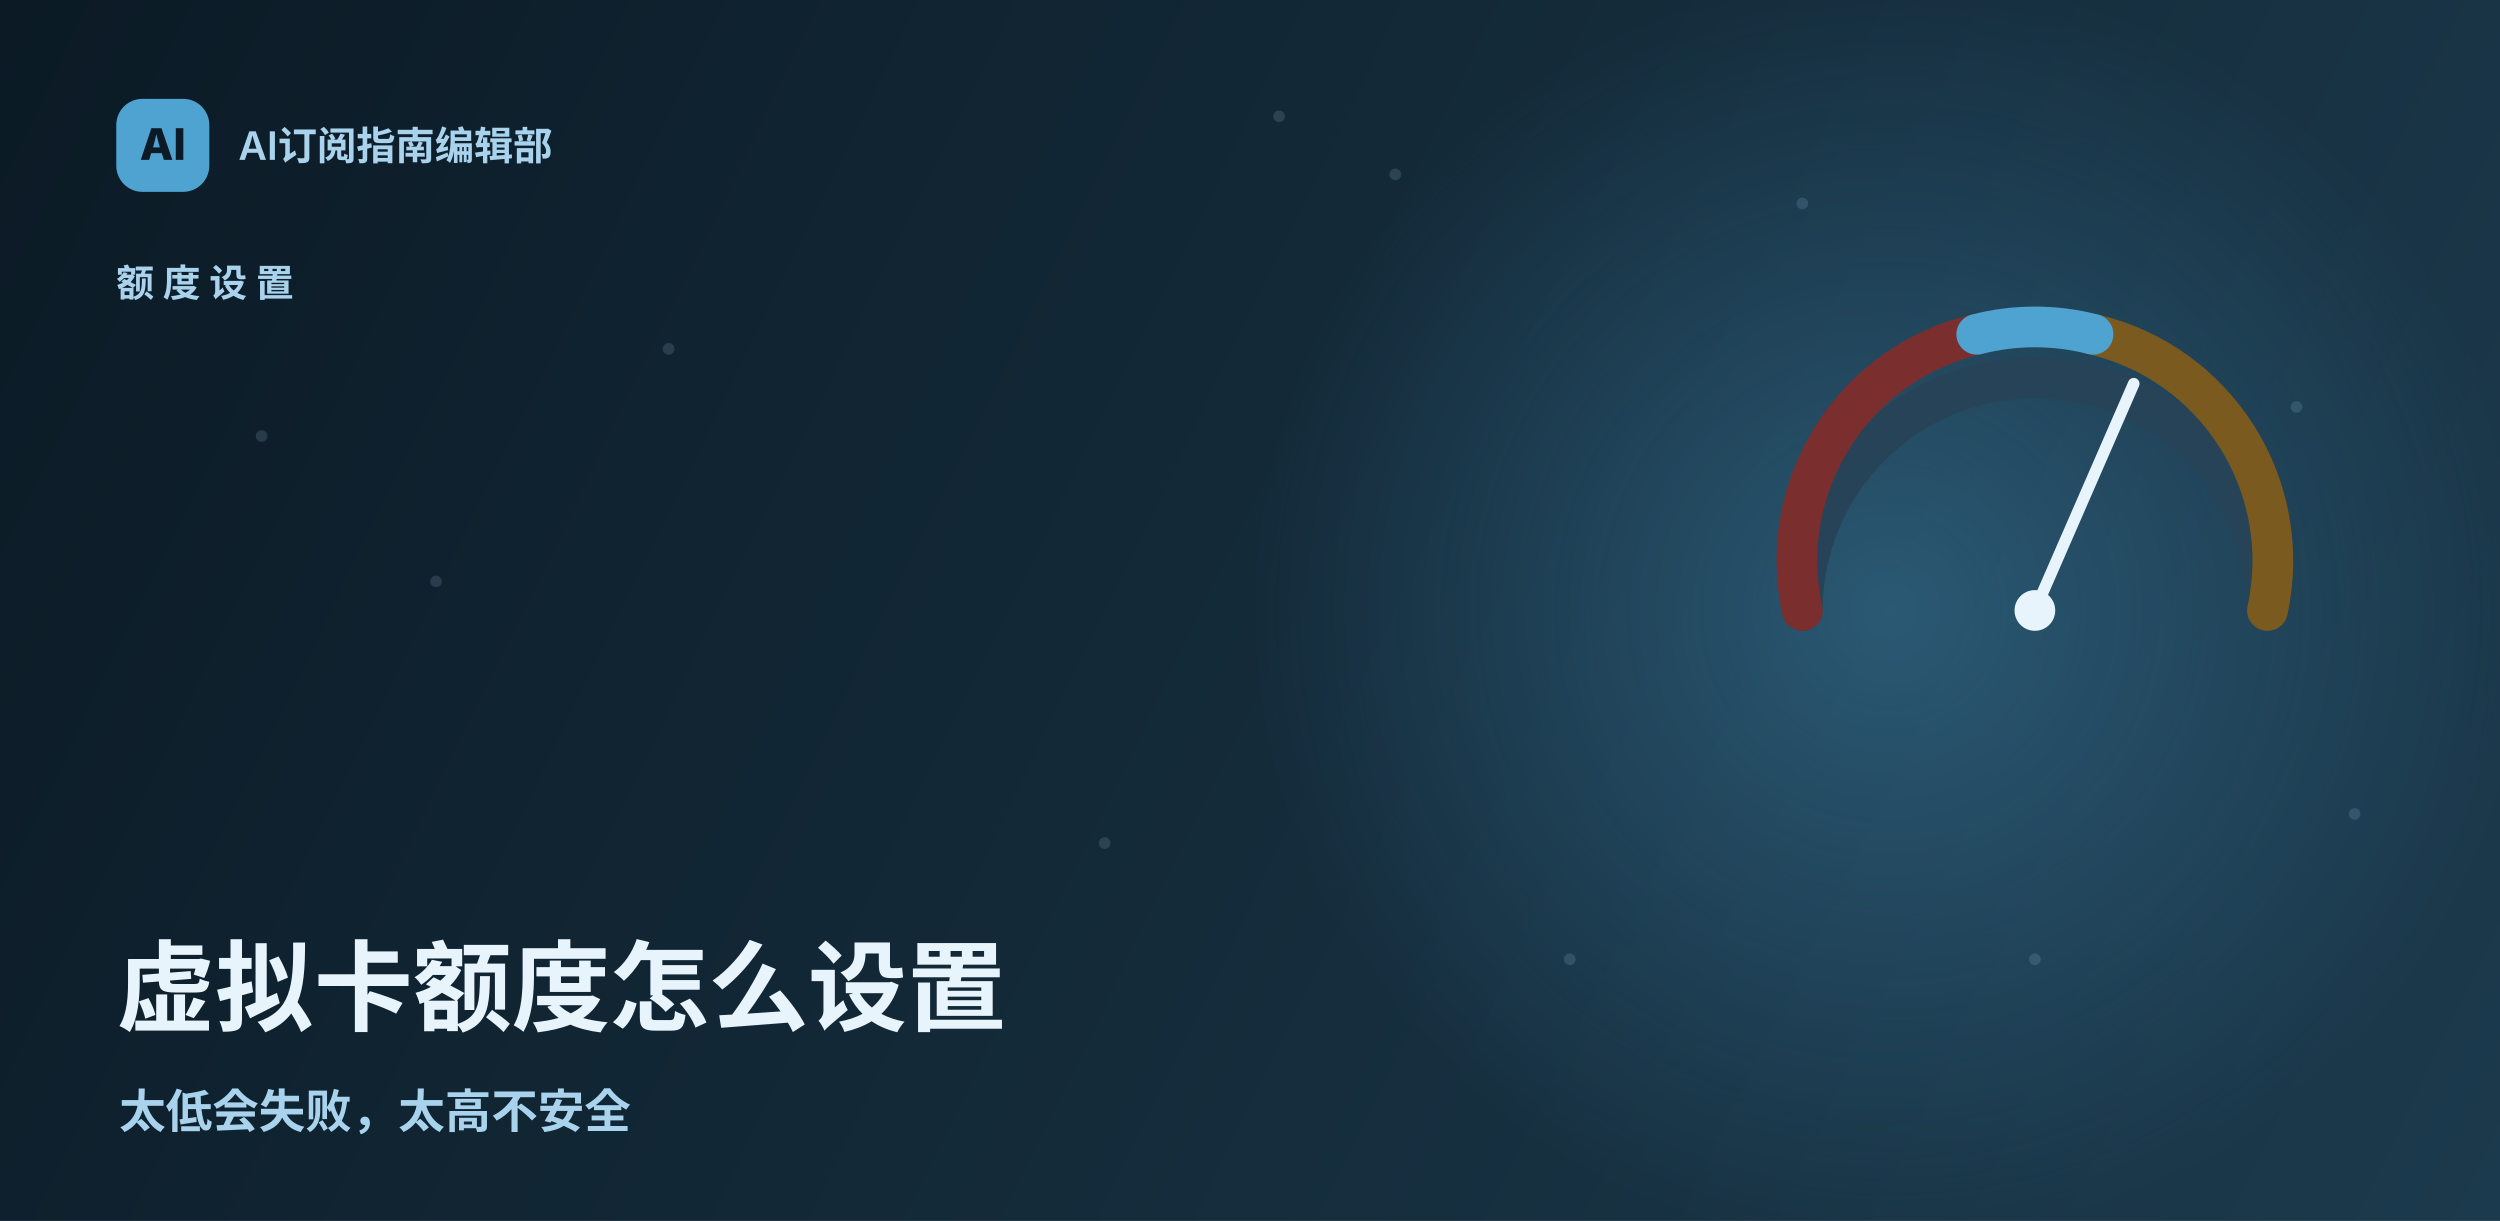
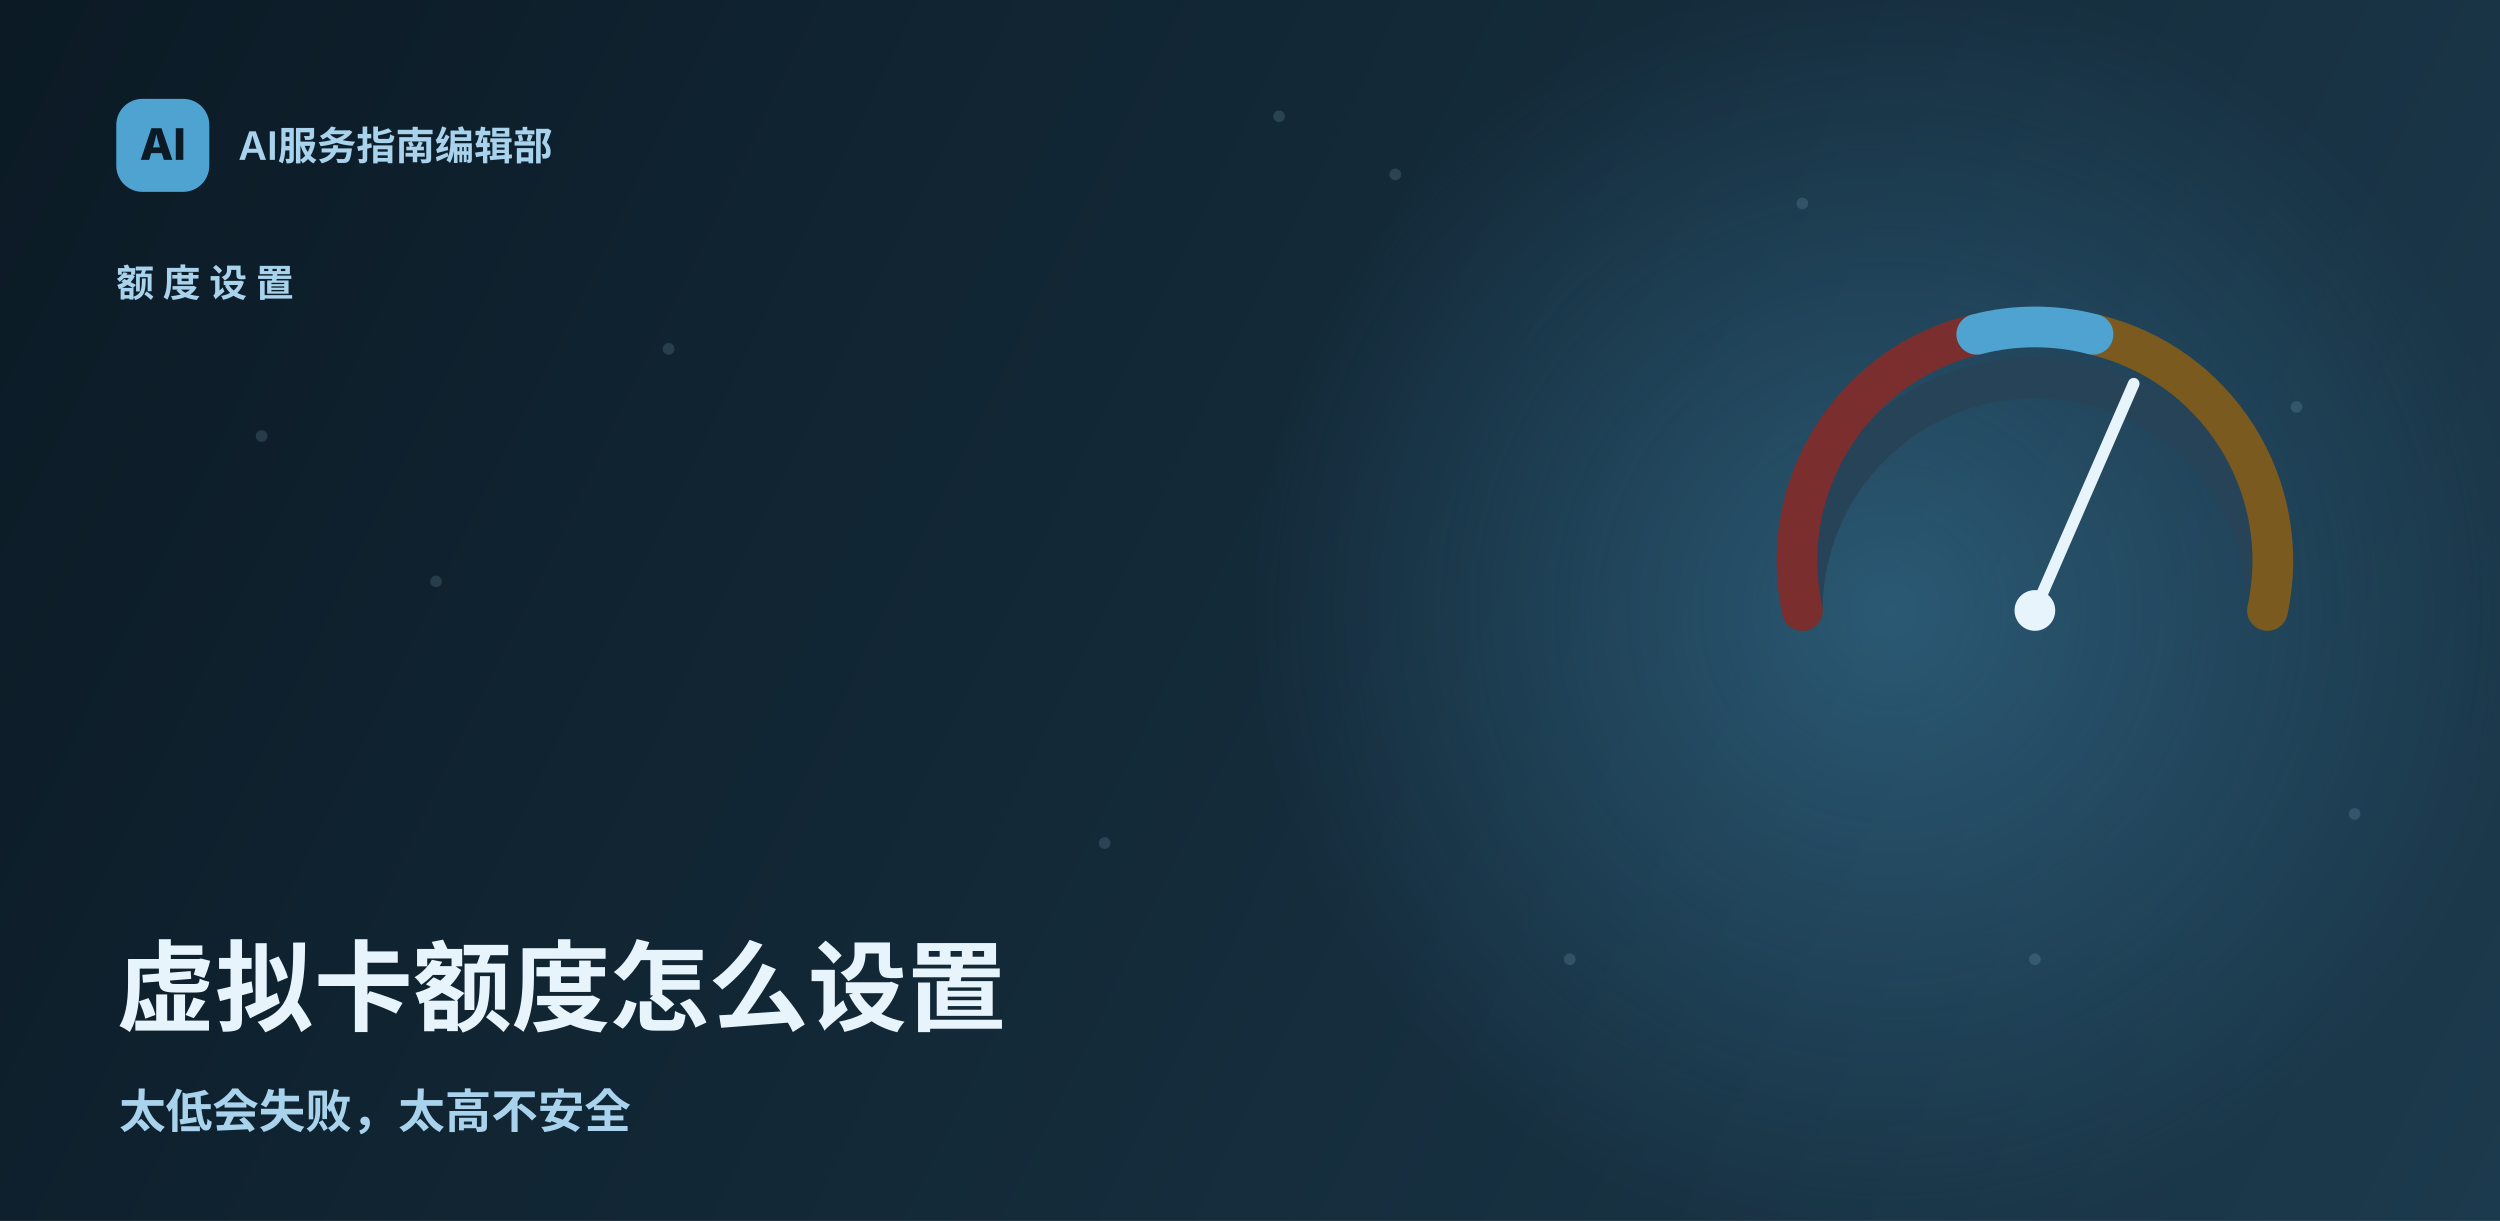
<svg xmlns="http://www.w3.org/2000/svg" viewBox="0 0 860 420" role="img" aria-label="AI订阅虚拟卡额度怎么设置太低会失败太高不安全置顶封面图">
  <defs>
    <linearGradient id="fbgGrad26" x1="0" y1="0" x2="860" y2="420" gradientUnits="userSpaceOnUse">
      <stop offset="0" stop-color="#0b1a25" />
      <stop offset="1" stop-color="#1c3a4d" />
    </linearGradient>
    <radialGradient id="fglow26" cx="650" cy="210" r="220" gradientUnits="userSpaceOnUse">
      <stop offset="0" stop-color="#4fa3d1" stop-opacity="0.35" />
      <stop offset="1" stop-color="#4fa3d1" stop-opacity="0" />
    </radialGradient>
  </defs>
  <rect width="860" height="420" fill="url(#fbgGrad26)" />
  <rect width="860" height="420" fill="url(#fglow26)" />
  <g fill="#a9d3ec" opacity="0.16">
    <circle cx="90" cy="150" r="2" />
    <circle cx="150" cy="200" r="2" />
    <circle cx="230" cy="120" r="2" />
    <circle cx="480" cy="60" r="2" />
    <circle cx="540" cy="330" r="2" />
    <circle cx="620" cy="70" r="2" />
    <circle cx="790" cy="140" r="2" />
    <circle cx="810" cy="280" r="2" />
    <circle cx="380" cy="290" r="2" />
    <circle cx="700" cy="330" r="2" />
    <circle cx="260" cy="340" r="2" />
    <circle cx="440" cy="40" r="2" />
  </g>
  <g>
    <rect x="40" y="34" width="32" height="32" rx="9" fill="#4fa3d1" />
    <text x="56" y="55" text-anchor="middle" font-family="-apple-system, 'Segoe UI', 'PingFang SC', 'Microsoft YaHei', sans-serif" font-size="15" font-weight="800" fill="#0b1a25">AI</text>
-     <text x="82" y="55" font-family="-apple-system, 'Segoe UI', 'PingFang SC', 'Microsoft YaHei', sans-serif" font-size="13.5" font-weight="600" fill="#a9d3ec">AI订阅指南编辑部</text>
+     <text x="82" y="55" font-family="-apple-system, 'Segoe UI', 'PingFang SC', 'Microsoft YaHei', sans-serif" font-size="13.5" font-weight="600" fill="#a9d3ec">AI服务指南编辑部</text>
  </g>
  <text x="40" y="102" font-family="-apple-system, 'Segoe UI', 'PingFang SC', 'Microsoft YaHei', sans-serif" font-size="13" font-weight="700" letter-spacing="3" fill="#a9d3ec">额度设置</text>
  <g transform="translate(700,190)">
    <path d="M -80 20 A 80 80 0 0 1 80 20" fill="none" stroke="#274357" stroke-width="14" stroke-linecap="round" />
    <path d="M -80 20 A 80 80 0 0 1 -20 -75" fill="none" stroke="#7a2e2e" stroke-width="14" stroke-linecap="round" />
    <path d="M 20 -75 A 80 80 0 0 1 80 20" fill="none" stroke="#7a5a1f" stroke-width="14" stroke-linecap="round" />
    <path d="M -20 -75 A 80 80 0 0 1 20 -75" fill="none" stroke="#4fa3d1" stroke-width="14" stroke-linecap="round" />
    <line x1="0" y1="20" x2="34" y2="-58" stroke="#e8f4fc" stroke-width="4" stroke-linecap="round" />
    <circle cx="0" cy="20" r="7" fill="#e8f4fc" />
  </g>
  <text x="40" y="352" font-family="-apple-system, 'Segoe UI', 'PingFang SC', 'Microsoft YaHei', sans-serif" font-size="34" font-weight="800" fill="#e8f4fc">虚拟卡额度怎么设置</text>
  <text x="41" y="388" font-family="-apple-system, 'Segoe UI', 'PingFang SC', 'Microsoft YaHei', sans-serif" font-size="16" font-weight="600" fill="#a9d3ec">太低会失败，太高不安全</text>
</svg>
